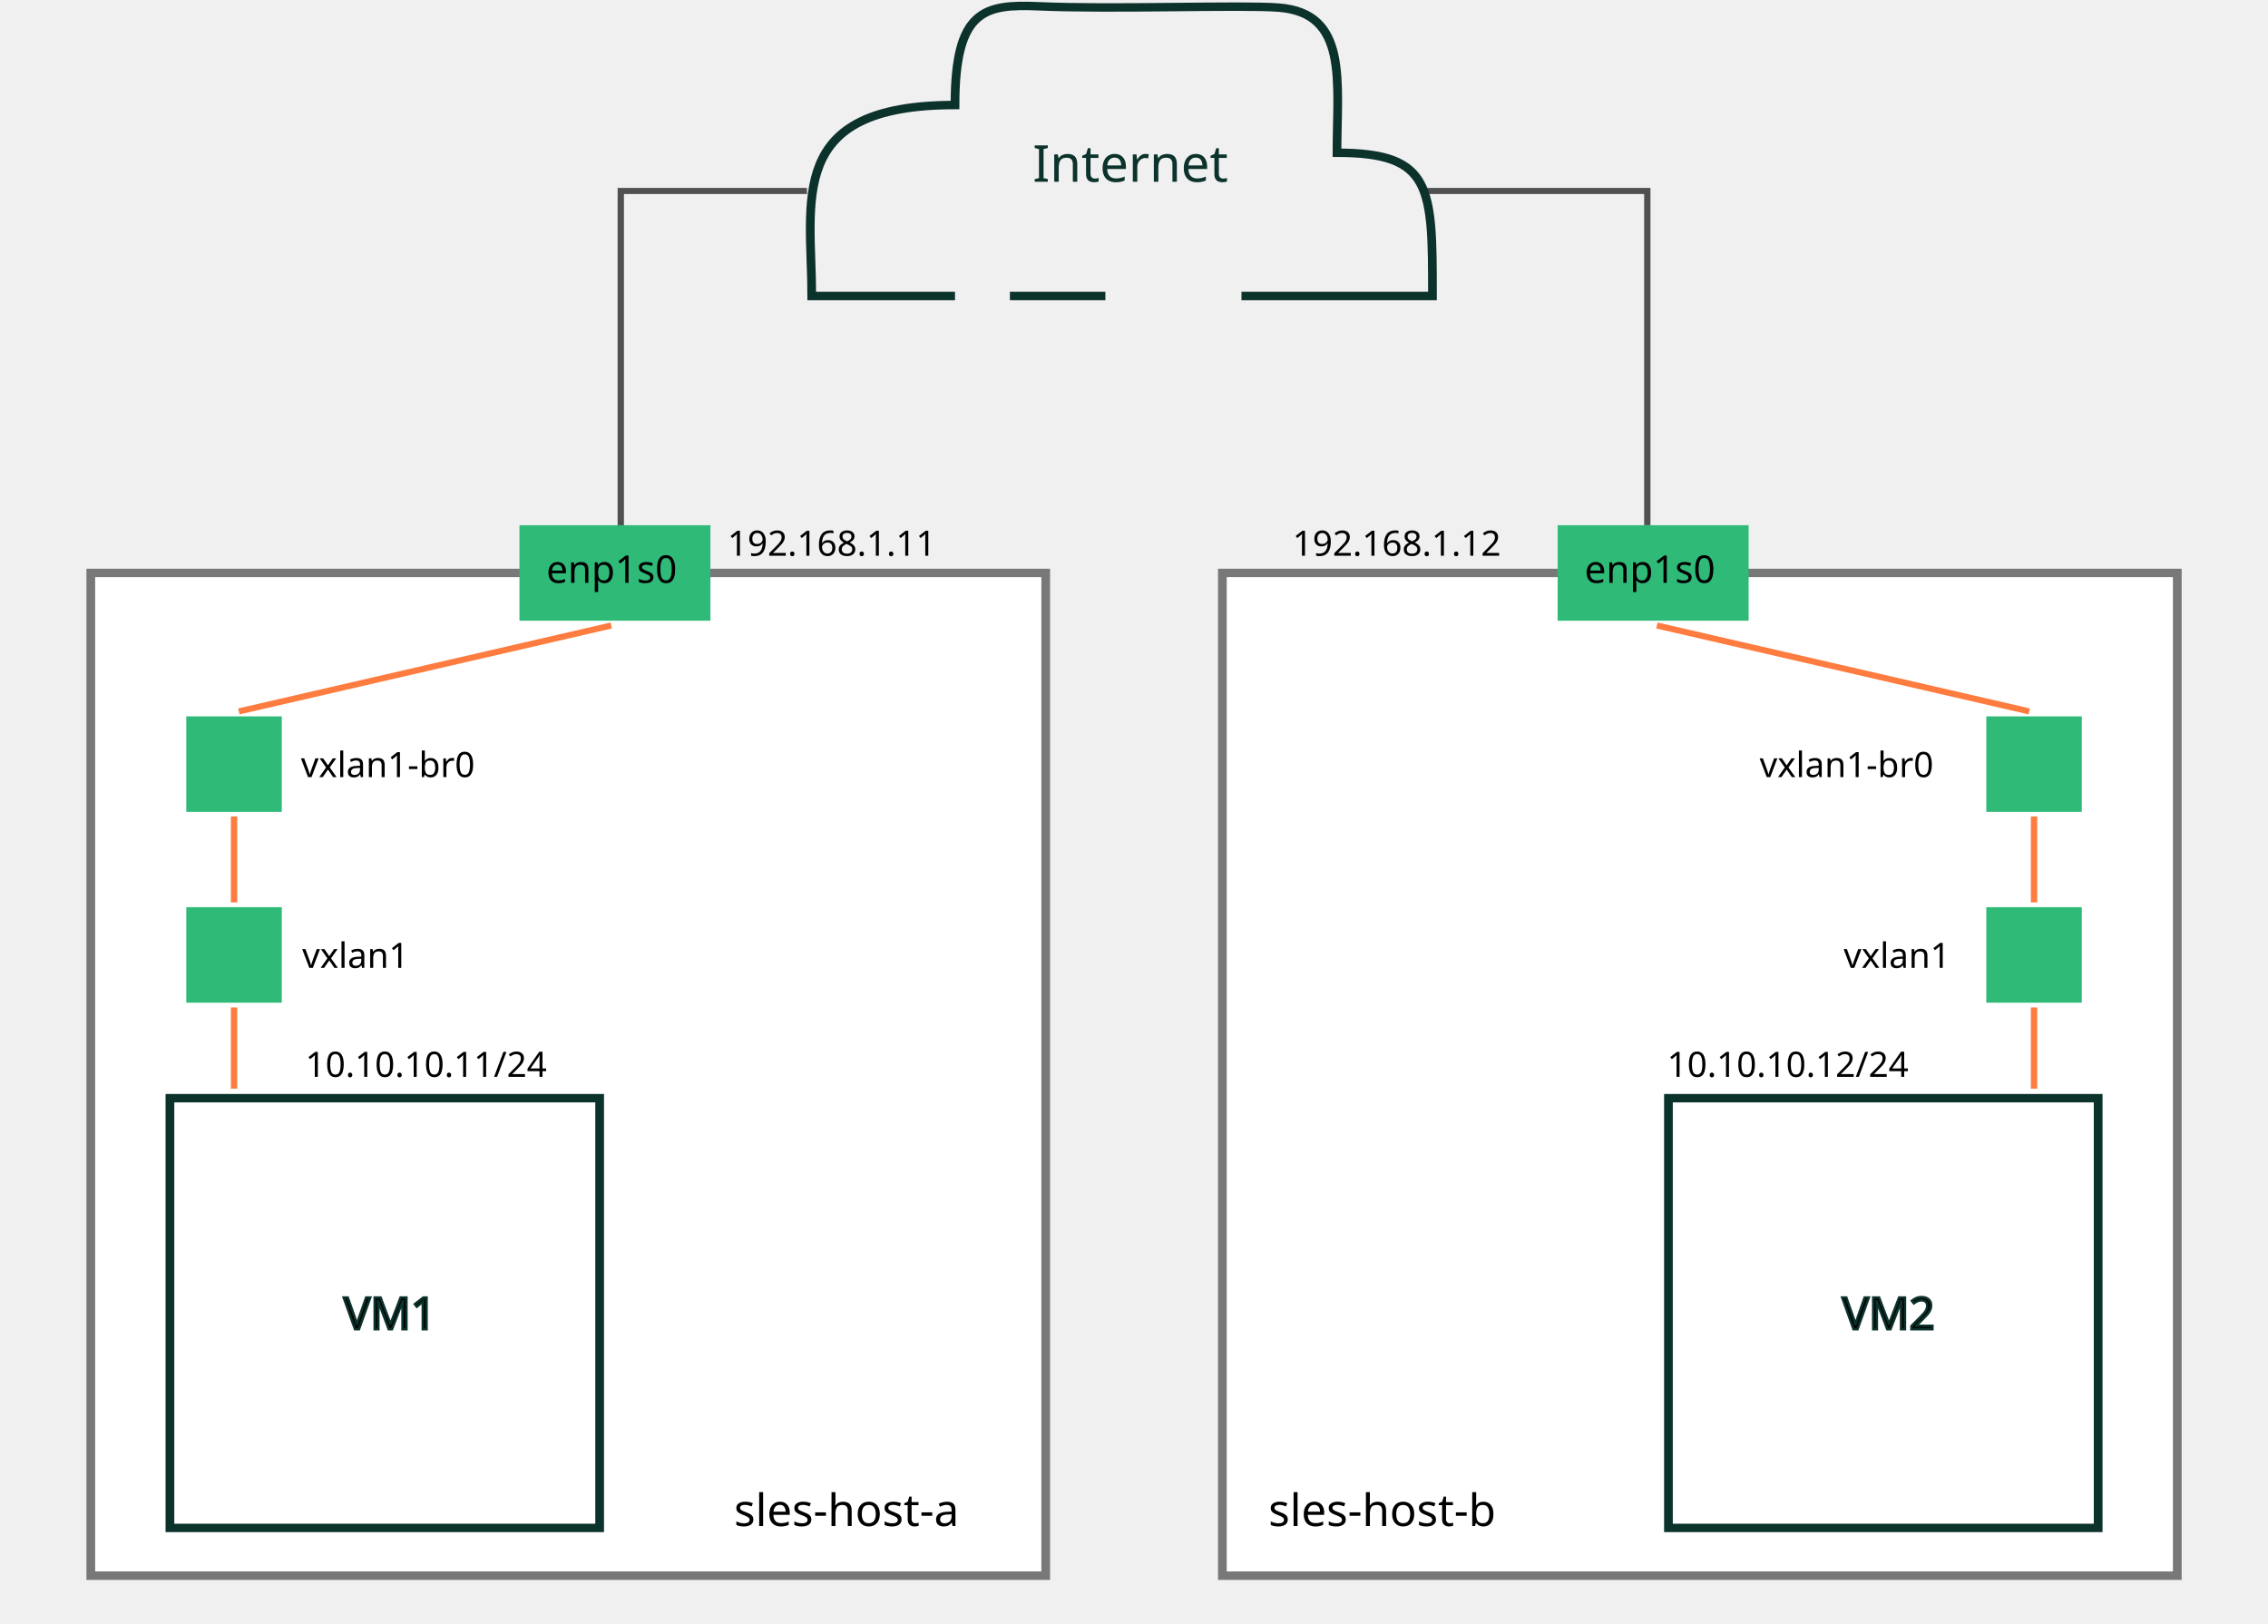
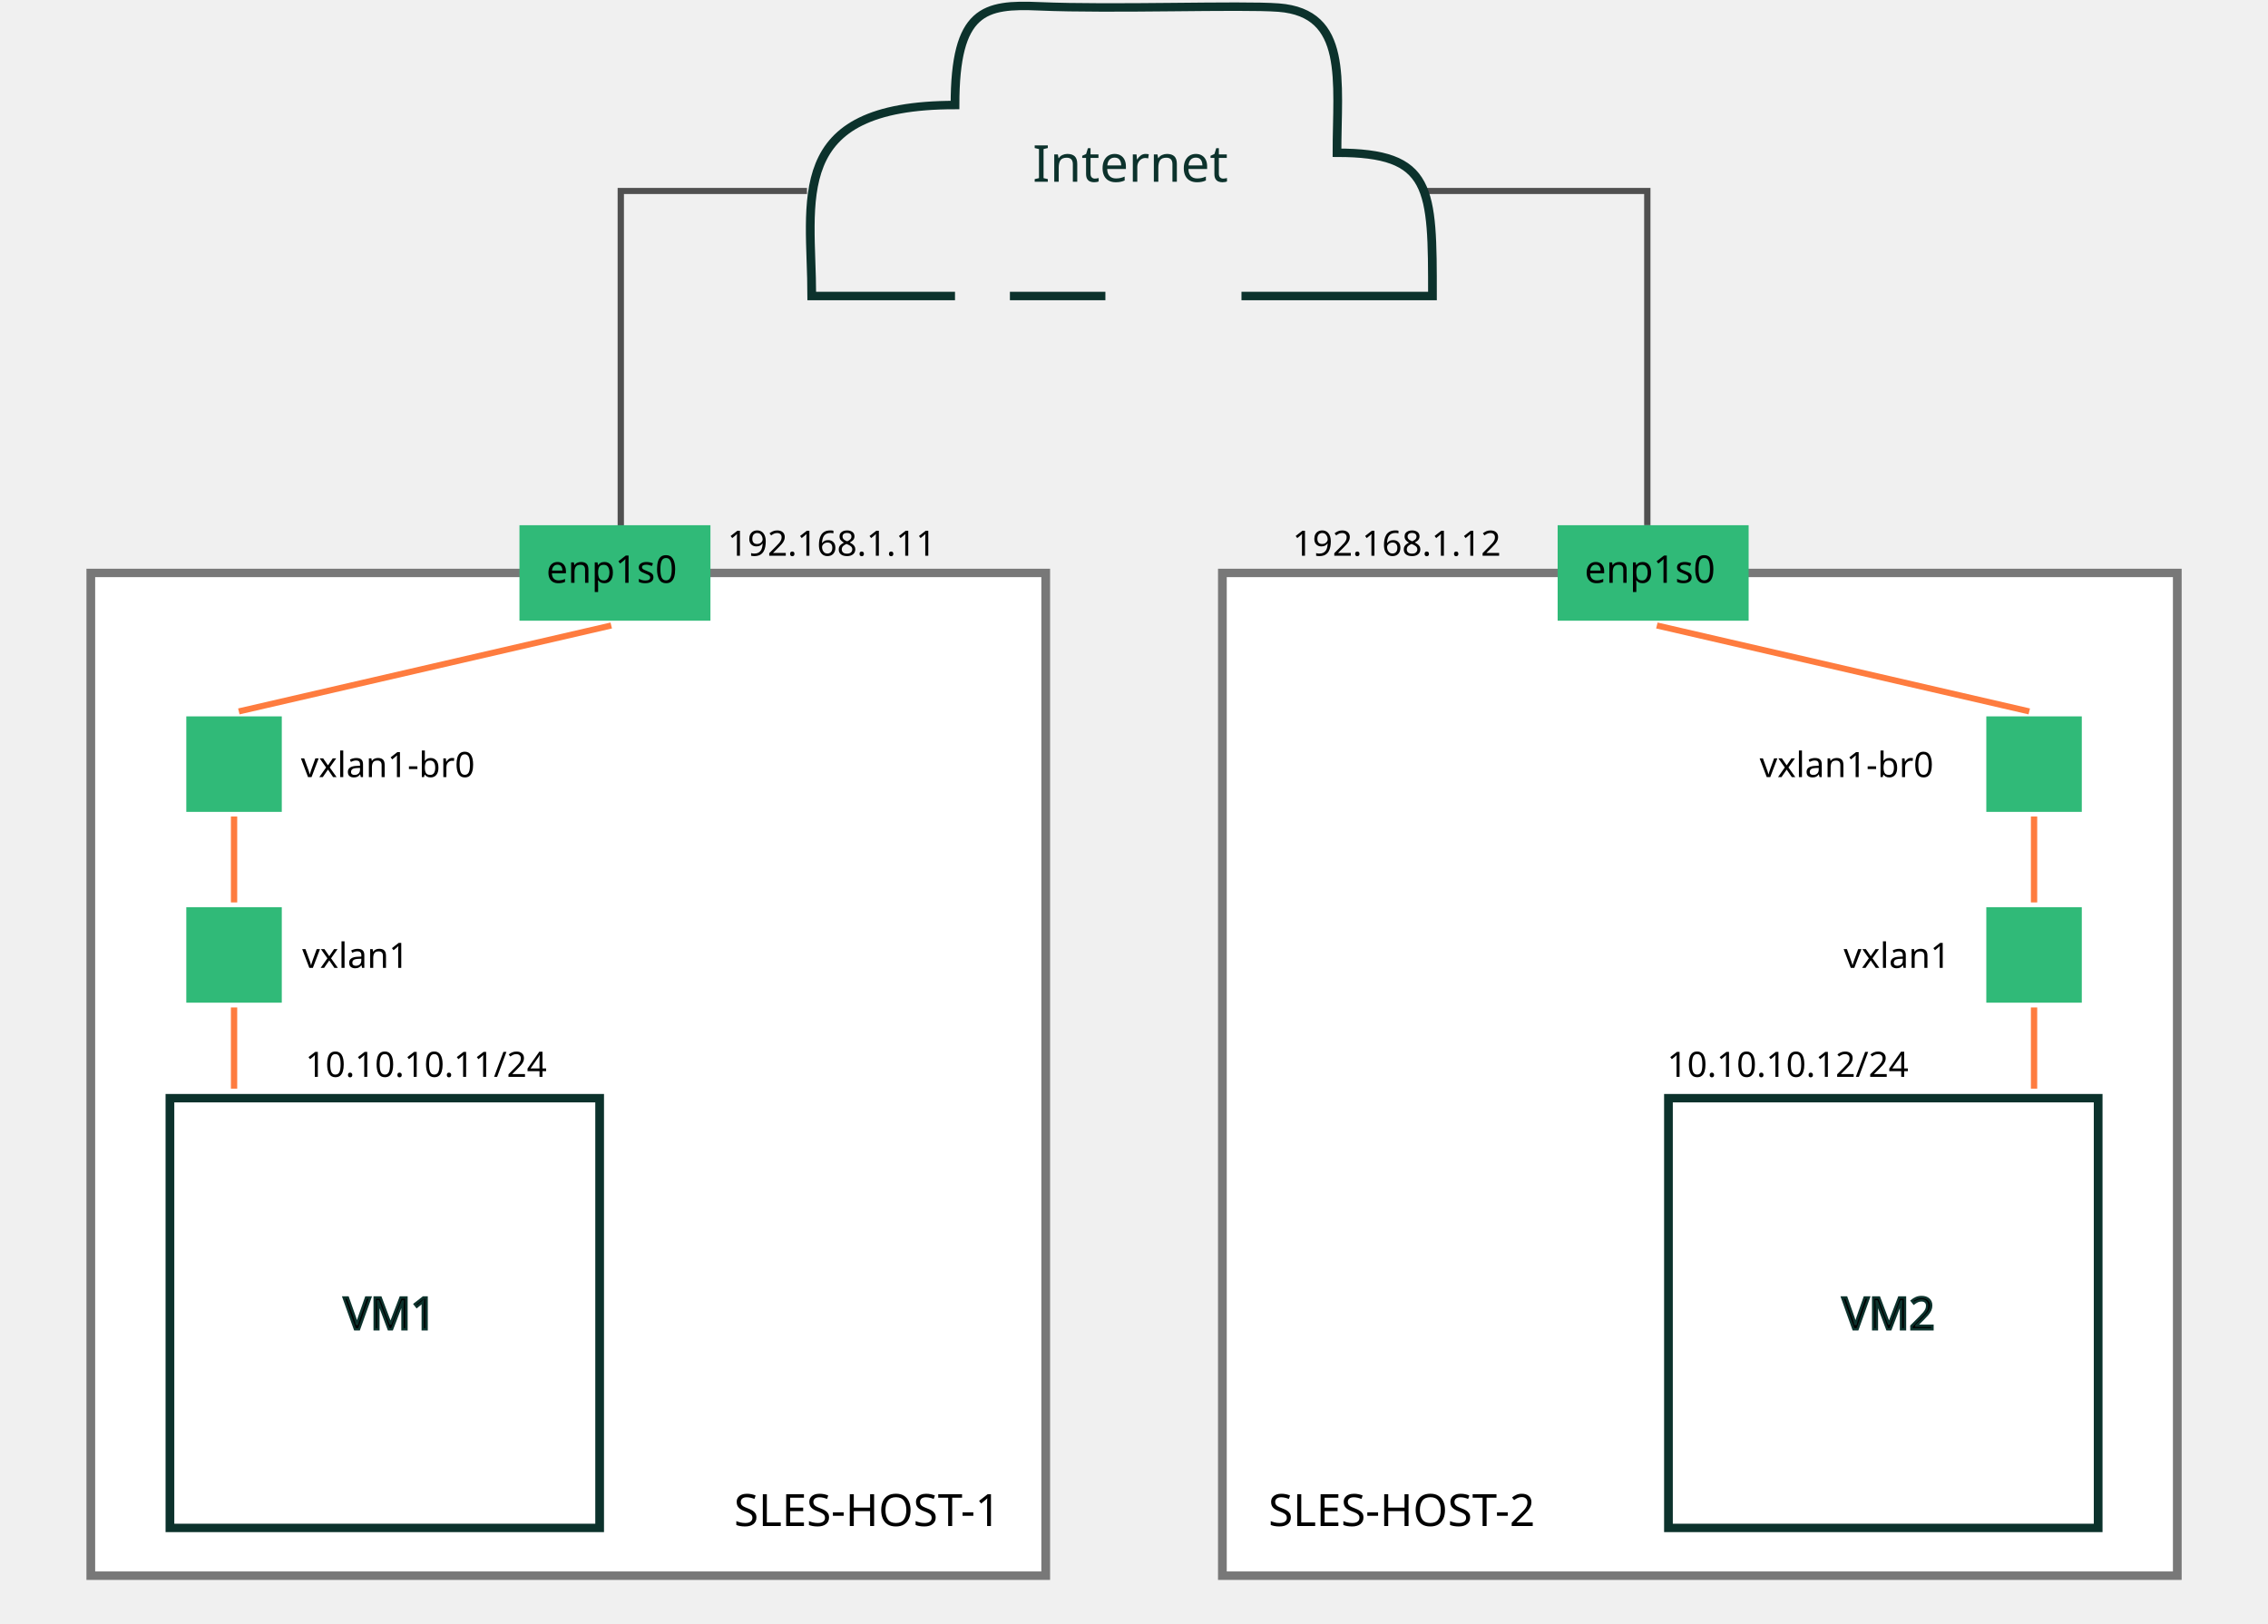
<svg xmlns="http://www.w3.org/2000/svg" width="950" height="680" viewBox="0 0 251.35 179.92" version="1.1" id="svg8">
+   <defs id="defs182" />
  <g id="layer1" display="inline">
    <g id="g1837" transform="matrix(.22927 0 0 .22172 102.76 -5.78)" display="inline">
      <g id="Layer_1">
        <g id="g1287" transform="translate(-2.3)">
          <g id="g1119">
            <path d="m-148.14 336.3-184.64 47.74" id="path1110" fill="#fe7c3f" stroke="#fe7c3f" stroke-width="3.05" stroke-linecap="butt" stroke-linejoin="miter" stroke-miterlimit="4" stroke-dasharray="none" stroke-opacity="1" />
            <path d="M-332.78 434.16v45.34" id="path1112" fill="#fe7c3f" stroke="#fe7c3f" stroke-width="3.05" stroke-linecap="butt" stroke-linejoin="miter" stroke-miterlimit="4" stroke-dasharray="none" stroke-opacity="1" />
            <path d="M-332.78 527.24v45.34" id="path1114" fill="#fe7c3f" stroke="#fe7c3f" stroke-width="3.05" stroke-linecap="butt" stroke-linejoin="miter" stroke-miterlimit="4" stroke-dasharray="none" stroke-opacity="1" />
          </g>
        </g>
        <g id="g1287-3" transform="matrix(-1 0 0 1 202.25 0)">
          <g id="g1119-4">
            <path d="m-148.14 336.3-184.64 47.74" id="path1110-6" fill="#fe7c3f" stroke="#fe7c3f" stroke-width="3.05" stroke-linecap="butt" stroke-linejoin="miter" stroke-miterlimit="4" stroke-dasharray="none" stroke-opacity="1" />
            <path d="M-332.78 431.77v47.73" id="path1112-9" fill="#fe7c3f" stroke="#fe7c3f" stroke-width="3.05" stroke-linecap="butt" stroke-linejoin="miter" stroke-miterlimit="4" stroke-dasharray="none" stroke-opacity="1" />
            <path d="M-332.78 527.24v45.34" id="path1114-4" fill="#fe7c3f" stroke="#fe7c3f" stroke-width="3.05" stroke-linecap="butt" stroke-linejoin="miter" stroke-miterlimit="4" stroke-dasharray="none" stroke-opacity="1" />
          </g>
        </g>
        <path d="M-148.14 290.96V121.52h90.01" id="path1437" fill="none" stroke="#505050" stroke-width="3.05" stroke-linecap="butt" stroke-linejoin="miter" stroke-miterlimit="4" stroke-dasharray="none" stroke-opacity="1" />
        <path d="M239.6 121.52h108.48v167.06" id="path1439" fill="none" stroke="#505050" stroke-width="3.05" stroke-linecap="butt" stroke-linejoin="miter" stroke-miterlimit="4" stroke-dasharray="none" stroke-opacity="1" />
      </g>
    </g>
  </g>
  <g id="g1571" display="inline">
-     <g id="g1569" transform="matrix(.22927 0 0 .22172 102.76 -5.78)" display="inline">
-       <g id="g1565">
-         <text xml:space="preserve" style="line-height:1.25;-inkscape-font-specification:'Poppins, Medium'" x="51.82" y="114.97" id="text1457" transform="scale(.9834 1.01688)" font-weight="500" font-size="25.03" font-family="Poppins" letter-spacing="0" stroke-width="4.22" stroke-miterlimit="7" stroke-dasharray="none">
-           <tspan id="tspan1455" x="51.82" y="114.97" style="-inkscape-font-specification:'Poppins Medium'" font-style="normal" font-variant="normal" font-weight="500" font-stretch="normal" font-size="25.03" font-family="Poppins" fill="#0c322c" stroke-width="4.22" stroke-miterlimit="7" stroke-dasharray="none">Internet</tspan>
-         </text>
-         <rect id="rect1465" width="461.6" height="501.18" x="-404.33" y="312.44" fill="#fff" stroke="#787878" stroke-width="4.22" stroke-linecap="round" stroke-miterlimit="7" stroke-dasharray="none" stroke-opacity="1" paint-order="markers fill stroke" stop-color="#000" />
-         <text xml:space="preserve" style="line-height:1.25;-inkscape-font-specification:'Poppins, Medium'" x="-94.97" y="775.71" id="text1469" transform="scale(.9834 1.01688)" font-weight="500" font-size="21.91" font-family="Poppins" letter-spacing="0" stroke-width="1.17">
-           <tspan id="tspan1467" x="-94.97" y="775.71" font-size="21.91" stroke-width="1.17">sles-host-a</tspan>
-         </text>
-         <rect id="rect1471" width="92.32" height="47.73" x="-197.12" y="288.58" fill="#30ba78" stroke="none" stroke-width="4.22" stroke-linecap="round" stroke-miterlimit="7" stroke-dasharray="none" stroke-opacity="1" paint-order="markers fill stroke" stop-color="#000" />
-         <rect id="rect1473" width="46.16" height="47.73" x="-358.17" y="384.13" fill="#30ba78" stroke="none" stroke-width="4.22" stroke-linecap="round" stroke-miterlimit="7" stroke-dasharray="none" stroke-opacity="1" paint-order="markers fill stroke" stop-color="#000" />
-         <rect id="rect1475" width="46.16" height="47.73" x="-358.17" y="479.5" fill="#30ba78" stroke="none" stroke-width="4.22" stroke-linecap="round" stroke-miterlimit="7" stroke-dasharray="none" stroke-opacity="1" paint-order="markers fill stroke" stop-color="#000" />
-         <g id="g1483" transform="translate(-2.3)">
-           <path d="m-150.45 338.7-180.02 42.95" id="path1477" fill="#fe7c3f" stroke="#fe7c3f" stroke-width="3.05" stroke-linecap="butt" stroke-linejoin="miter" stroke-miterlimit="4" stroke-dasharray="none" stroke-opacity="1" />
-           <path d="M-332.78 434.16v42.96" id="path1479" fill="#fe7c3f" stroke="#fe7c3f" stroke-width="3.05" stroke-linecap="butt" stroke-linejoin="miter" stroke-miterlimit="4" stroke-dasharray="none" stroke-opacity="1" />
-           <path d="M-332.78 529.62v40.58" id="path1481" fill="#fe7c3f" stroke="#fe7c3f" stroke-width="3.05" stroke-linecap="butt" stroke-linejoin="miter" stroke-miterlimit="4" stroke-dasharray="none" stroke-opacity="1" />
-         </g>
-         <rect id="rect1485" width="207.72" height="214.79" x="-366.08" y="574.97" fill="none" stroke="#0c322c" stroke-width="4.22" stroke-linecap="round" stroke-miterlimit="7" stroke-dasharray="none" stroke-opacity="1" paint-order="markers fill stroke" stop-color="#000" />
-         <text xml:space="preserve" style="line-height:1.25;-inkscape-font-specification:'Poppins, Medium'" x="-286.89" y="679.02" id="text1489" transform="scale(.9834 1.01688)" font-weight="500" font-size="21.91" font-family="Poppins" letter-spacing="0" stroke-width="1.17">
-           <tspan id="tspan1487" x="-286.89" y="679.02" font-size="21.91" stroke="#0c322c" stroke-width="1.17">VM1</tspan>
-         </text>
-         <text xml:space="preserve" style="line-height:1.25;-inkscape-font-specification:'Poppins, Medium'" x="-187.23" y="312.12" id="text1493" transform="scale(.9834 1.01688)" font-weight="500" font-size="18.78" font-family="Poppins" letter-spacing="0" stroke-width="1.17">
-           <tspan id="tspan1491" x="-187.23" y="312.12" style="-inkscape-font-specification:'Roboto Mono Medium'" font-style="normal" font-variant="normal" font-weight="500" font-stretch="normal" font-size="18.78" font-family="Roboto Mono" stroke-width="1.17">enp1s0</tspan>
-         </text>
-         <text xml:space="preserve" style="line-height:1.25;-inkscape-font-specification:'Poppins, Medium'" x="-305.67" y="554.94" id="text1497" transform="scale(.9834 1.01688)" font-weight="500" font-size="17.21" font-family="Poppins" letter-spacing="0" stroke-width="1.17">
-           <tspan id="tspan1495" x="-305.67" y="554.94" style="-inkscape-font-specification:'Roboto Mono Medium'" font-style="normal" font-variant="normal" font-weight="500" font-stretch="normal" font-size="17.21" font-family="Roboto Mono" stroke-width="1.17">10.10.10.11/24</tspan>
-         </text>
-         <text xml:space="preserve" style="line-height:1.25;-inkscape-font-specification:'Poppins, Medium'" x="-98.18" y="298.8" id="text1501" transform="scale(.9834 1.01688)" font-weight="500" font-size="17.21" font-family="Poppins" letter-spacing="0" stroke-width="1.17">
-           <tspan id="tspan1499" x="-98.18" y="298.8" style="-inkscape-font-specification:'Roboto Mono Medium'" font-style="normal" font-variant="normal" font-weight="500" font-stretch="normal" font-size="17.21" font-family="Roboto Mono" stroke-width="1.17">192.168.1.11</tspan>
-         </text>
-         <text xml:space="preserve" style="line-height:1.25;-inkscape-font-specification:'Poppins, Medium'" x="-307.24" y="501.38" id="text1505" transform="scale(.9834 1.01688)" font-weight="500" font-size="17.21" font-family="Poppins" letter-spacing="0" stroke-width="1.17">
-           <tspan id="tspan1503" x="-307.24" y="501.38" style="-inkscape-font-specification:'Roboto Mono Medium'" font-style="normal" font-variant="normal" font-weight="500" font-stretch="normal" font-size="17.21" font-family="Roboto Mono" stroke-width="1.17">vxlan1</tspan>
-         </text>
-         <text xml:space="preserve" style="line-height:1.25;-inkscape-font-specification:'Poppins, Medium'" x="-307.88" y="407.59" id="text1509" transform="scale(.9834 1.01688)" font-weight="500" font-size="17.21" font-family="Poppins" letter-spacing="0" stroke-width="1.17">
-           <tspan id="tspan1507" x="-307.88" y="407.59" style="-inkscape-font-specification:'Roboto Mono Medium'" font-style="normal" font-variant="normal" font-weight="500" font-stretch="normal" font-size="17.21" font-family="'Roboto Mono'" stroke-width="1.17">vxlan1-br0</tspan>
-         </text>
-         <rect id="rect1513" width="461.6" height="501.18" x="-604.27" y="312.44" transform="scale(-1 1)" fill="#fff" stroke="#787878" stroke-width="4.22" stroke-linecap="round" stroke-miterlimit="7" stroke-dasharray="none" stroke-opacity="1" paint-order="markers fill stroke" stop-color="#000" />
-         <text xml:space="preserve" style="line-height:1.25;-inkscape-font-specification:'Poppins, Medium'" x="167.73" y="775.71" id="text1517" transform="scale(.9834 1.01688)" font-weight="500" font-size="21.91" font-family="Poppins" letter-spacing="0" stroke-width="1.17">
-           <tspan id="tspan1515" x="167.73" y="775.71" font-size="21.91" stroke-width="1.17">sles-host-b</tspan>
-         </text>
-         <rect id="rect1519" width="92.32" height="47.73" x="-397.06" y="288.58" transform="scale(-1 1)" fill="#30ba78" stroke="none" stroke-width="4.22" stroke-linecap="round" stroke-miterlimit="7" stroke-dasharray="none" stroke-opacity="1" paint-order="markers fill stroke" stop-color="#000" />
-         <rect id="rect1521" width="46.16" height="47.73" x="-558.11" y="384.13" transform="scale(-1 1)" fill="#30ba78" stroke="none" stroke-width="4.22" stroke-linecap="round" stroke-miterlimit="7" stroke-dasharray="none" stroke-opacity="1" paint-order="markers fill stroke" stop-color="#000" />
-         <rect id="rect1523" width="46.16" height="47.73" x="-558.11" y="479.5" transform="scale(-1 1)" fill="#30ba78" stroke="none" stroke-width="4.22" stroke-linecap="round" stroke-miterlimit="7" stroke-dasharray="none" stroke-opacity="1" paint-order="markers fill stroke" stop-color="#000" />
-         <g id="g1531" transform="matrix(-1 0 0 1 202.25 0)">
-           <path d="m-150.45 338.7-180.02 42.95" id="path1525" fill="#fe7c3f" stroke="#fe7c3f" stroke-width="3.05" stroke-linecap="butt" stroke-linejoin="miter" stroke-miterlimit="4" stroke-dasharray="none" stroke-opacity="1" />
-           <path d="M-332.78 434.16v42.96" id="path1527" fill="#fe7c3f" stroke="#fe7c3f" stroke-width="3.05" stroke-linecap="butt" stroke-linejoin="miter" stroke-miterlimit="4" stroke-dasharray="none" stroke-opacity="1" />
-           <path d="M-332.78 529.62v40.58" id="path1529" fill="#fe7c3f" stroke="#fe7c3f" stroke-width="3.05" stroke-linecap="butt" stroke-linejoin="miter" stroke-miterlimit="4" stroke-dasharray="none" stroke-opacity="1" />
-         </g>
-         <rect id="rect1533" width="207.72" height="214.79" x="-566.02" y="574.97" transform="scale(-1 1)" fill="none" stroke="#0c322c" stroke-width="4.22" stroke-linecap="round" stroke-miterlimit="7" stroke-dasharray="none" stroke-opacity="1" paint-order="markers fill stroke" stop-color="#000" />
-         <text xml:space="preserve" style="line-height:1.25;-inkscape-font-specification:'Poppins, Medium'" x="449.72" y="679.02" id="text1537" transform="scale(.9834 1.01688)" font-weight="500" font-size="21.91" font-family="Poppins" letter-spacing="0" stroke-width="1.17">
-           <tspan id="tspan1535" x="449.72" y="679.02" font-size="21.91" stroke="#0c322c" stroke-width="1.17">VM2</tspan>
-         </text>
-         <text xml:space="preserve" style="line-height:1.25;-inkscape-font-specification:'Poppins, Medium'" x="323.11" y="312.12" id="text1541" transform="scale(.9834 1.01688)" font-weight="500" font-size="18.78" font-family="Poppins" letter-spacing="0" stroke-width="1.17">
-           <tspan id="tspan1539" x="323.11" y="312.12" style="-inkscape-font-specification:'Roboto Mono Medium'" font-style="normal" font-variant="normal" font-weight="500" font-stretch="normal" font-size="18.78" font-family="Roboto Mono" stroke-width="1.17">enp1s0</tspan>
-         </text>
-         <text xml:space="preserve" style="line-height:1.25;-inkscape-font-specification:'Poppins, Medium'" x="363.7" y="554.94" id="text1545" transform="scale(.9834 1.01688)" font-weight="500" font-size="17.21" font-family="Poppins" letter-spacing="0" stroke-width="1.17">
-           <tspan id="tspan1543" x="363.7" y="554.94" style="-inkscape-font-specification:'Roboto Mono Medium'" font-style="normal" font-variant="normal" font-weight="500" font-stretch="normal" font-size="17.21" font-family="Roboto Mono" stroke-width="1.17">10.10.10.12/24</tspan>
-         </text>
-         <text xml:space="preserve" style="line-height:1.25;-inkscape-font-specification:'Poppins, Medium'" x="179.57" y="298.8" id="text1549" transform="scale(.9834 1.01688)" font-weight="500" font-size="17.21" font-family="Poppins" letter-spacing="0" stroke-width="1.17">
-           <tspan id="tspan1547" x="179.57" y="298.8" style="-inkscape-font-specification:'Roboto Mono Medium'" font-style="normal" font-variant="normal" font-weight="500" font-stretch="normal" font-size="17.21" font-family="Roboto Mono" stroke-width="1.17">192.168.1.12</tspan>
-         </text>
-         <text xml:space="preserve" style="line-height:1.25;-inkscape-font-specification:'Poppins, Medium'" x="450.47" y="501.38" id="text1553" transform="scale(.9834 1.01688)" font-weight="500" font-size="17.21" font-family="Poppins" letter-spacing="0" stroke-width="1.17">
-           <tspan id="tspan1551" x="450.47" y="501.38" style="-inkscape-font-specification:'Roboto Mono Medium'" font-style="normal" font-variant="normal" font-weight="500" font-stretch="normal" font-size="17.21" font-family="Roboto Mono" stroke-width="1.17">vxlan1</tspan>
-         </text>
-         <text xml:space="preserve" style="line-height:1.25;-inkscape-font-specification:'Poppins, Medium'" x="409.16" y="407.59" id="text1557" transform="scale(.9834 1.01688)" font-weight="500" font-size="17.21" font-family="Poppins" letter-spacing="0" stroke-width="1.17">
-           <tspan id="tspan1555" x="409.16" y="407.59" style="-inkscape-font-specification:'Roboto Mono Medium'" font-style="normal" font-variant="normal" font-weight="500" font-stretch="normal" font-size="17.21" font-family="'Roboto Mono'" stroke-width="1.17">vxlan1-br0</tspan>
-         </text>
-         <path d="M13.42 174.02h-69.24c0-47.73-12.9-95.46 69.24-95.46 0-47.73 14.26-50.52 40.62-49.34 35.54 1.6 97.86-.78 115.83.65 33.86 2.7 28.2 36.72 28.2 72.55 46.15 0 46.15 17.3 46.15 71.6H151.9" id="path2511" fill="none" stroke="#0c322c" stroke-width="4.22" stroke-linecap="butt" stroke-linejoin="miter" stroke-miterlimit="4" stroke-dasharray="none" stroke-opacity="1" />
-         <path d="M39.96 174.02h46.16" id="path2513" fill="none" stroke="#0c322c" stroke-width="4.22" stroke-linecap="butt" stroke-linejoin="miter" stroke-miterlimit="4" stroke-dasharray="none" stroke-opacity="1" />
+     <g id="g1565" transform="matrix(0.22927,0,0,0.22172,102.76,-5.78)">
+       <text xml:space="preserve" style="line-height:1.25;-inkscape-font-specification:'Poppins, Medium'" x="51.82" y="114.97" id="text1457" transform="scale(0.9834,1.01688)" font-weight="500" font-size="25.03px" font-family="Poppins" letter-spacing="0" stroke-width="4.22" stroke-miterlimit="7" stroke-dasharray="none">
+         <tspan id="tspan1455" x="51.82" y="114.97" style="-inkscape-font-specification:'Poppins Medium'" font-style="normal" font-variant="normal" font-weight="500" font-stretch="normal" font-size="25.03px" font-family="Poppins" fill="#0c322c" stroke-width="4.22" stroke-miterlimit="7" stroke-dasharray="none">Internet</tspan>
+       </text>
+       <rect id="rect1465" width="461.6" height="501.18" x="-404.33" y="312.44" fill="#ffffff" stroke="#787878" stroke-width="4.22" stroke-linecap="round" stroke-miterlimit="7" stroke-dasharray="none" stroke-opacity="1" paint-order="markers fill stroke" stop-color="#000000" />
+       <text xml:space="preserve" style="line-height:1.25;-inkscape-font-specification:'Poppins, Medium'" x="-94.97" y="775.71" id="text1469" transform="scale(0.9834,1.01688)" font-weight="500" font-size="21.91px" font-family="Poppins" letter-spacing="0" stroke-width="1.17">
+         <tspan id="tspan1467" x="-94.97" y="775.71" font-size="21.91px" stroke-width="1.17">SLES-HOST-1</tspan>
+       </text>
+       <rect id="rect1471" width="92.32" height="47.73" x="-197.12" y="288.58" fill="#30ba78" stroke="none" stroke-width="4.22" stroke-linecap="round" stroke-miterlimit="7" stroke-dasharray="none" stroke-opacity="1" paint-order="markers fill stroke" stop-color="#000000" />
+       <rect id="rect1473" width="46.16" height="47.73" x="-358.17" y="384.13" fill="#30ba78" stroke="none" stroke-width="4.22" stroke-linecap="round" stroke-miterlimit="7" stroke-dasharray="none" stroke-opacity="1" paint-order="markers fill stroke" stop-color="#000000" />
+       <rect id="rect1475" width="46.16" height="47.73" x="-358.17" y="479.5" fill="#30ba78" stroke="none" stroke-width="4.22" stroke-linecap="round" stroke-miterlimit="7" stroke-dasharray="none" stroke-opacity="1" paint-order="markers fill stroke" stop-color="#000000" />
+       <g id="g1483" transform="translate(-2.3)">
+         <path d="m -150.45,338.7 -180.02,42.95" id="path1477" fill="#fe7c3f" stroke="#fe7c3f" stroke-width="3.05" stroke-linecap="butt" stroke-linejoin="miter" stroke-miterlimit="4" stroke-dasharray="none" stroke-opacity="1" />
+         <path d="m -332.78,434.16 v 42.96" id="path1479" fill="#fe7c3f" stroke="#fe7c3f" stroke-width="3.05" stroke-linecap="butt" stroke-linejoin="miter" stroke-miterlimit="4" stroke-dasharray="none" stroke-opacity="1" />
+         <path d="M -332.78,529.62 V 570.2" id="path1481" fill="#fe7c3f" stroke="#fe7c3f" stroke-width="3.05" stroke-linecap="butt" stroke-linejoin="miter" stroke-miterlimit="4" stroke-dasharray="none" stroke-opacity="1" />
      </g>
+       <rect id="rect1485" width="207.72" height="214.79" x="-366.08" y="574.97" fill="none" stroke="#0c322c" stroke-width="4.22" stroke-linecap="round" stroke-miterlimit="7" stroke-dasharray="none" stroke-opacity="1" paint-order="markers fill stroke" stop-color="#000000" />
+       <text xml:space="preserve" style="line-height:1.25;-inkscape-font-specification:'Poppins, Medium'" x="-286.89" y="679.02" id="text1489" transform="scale(0.9834,1.01688)" font-weight="500" font-size="21.91px" font-family="Poppins" letter-spacing="0" stroke-width="1.17">
+         <tspan id="tspan1487" x="-286.89" y="679.02" font-size="21.91px" stroke="#0c322c" stroke-width="1.17">VM1</tspan>
+       </text>
+       <text xml:space="preserve" style="line-height:1.25;-inkscape-font-specification:'Poppins, Medium'" x="-187.23" y="312.12" id="text1493" transform="scale(0.9834,1.01688)" font-weight="500" font-size="18.78px" font-family="Poppins" letter-spacing="0" stroke-width="1.17">
+         <tspan id="tspan1491" x="-187.23" y="312.12" style="-inkscape-font-specification:'Roboto Mono Medium'" font-style="normal" font-variant="normal" font-weight="500" font-stretch="normal" font-size="18.78px" font-family="'Roboto Mono'" stroke-width="1.17">enp1s0</tspan>
+       </text>
+       <text xml:space="preserve" style="line-height:1.25;-inkscape-font-specification:'Poppins, Medium'" x="-305.67" y="554.94" id="text1497" transform="scale(0.9834,1.01688)" font-weight="500" font-size="17.21px" font-family="Poppins" letter-spacing="0" stroke-width="1.17">
+         <tspan id="tspan1495" x="-305.67" y="554.94" style="-inkscape-font-specification:'Roboto Mono Medium'" font-style="normal" font-variant="normal" font-weight="500" font-stretch="normal" font-size="17.21px" font-family="'Roboto Mono'" stroke-width="1.17">10.10.10.11/24</tspan>
+       </text>
+       <text xml:space="preserve" style="line-height:1.25;-inkscape-font-specification:'Poppins, Medium'" x="-98.18" y="298.8" id="text1501" transform="scale(0.9834,1.01688)" font-weight="500" font-size="17.21px" font-family="Poppins" letter-spacing="0" stroke-width="1.17">
+         <tspan id="tspan1499" x="-98.18" y="298.8" style="-inkscape-font-specification:'Roboto Mono Medium'" font-style="normal" font-variant="normal" font-weight="500" font-stretch="normal" font-size="17.21px" font-family="'Roboto Mono'" stroke-width="1.17">192.168.1.11</tspan>
+       </text>
+       <text xml:space="preserve" style="line-height:1.25;-inkscape-font-specification:'Poppins, Medium'" x="-307.24" y="501.38" id="text1505" transform="scale(0.9834,1.01688)" font-weight="500" font-size="17.21px" font-family="Poppins" letter-spacing="0" stroke-width="1.17">
+         <tspan id="tspan1503" x="-307.24" y="501.38" style="-inkscape-font-specification:'Roboto Mono Medium'" font-style="normal" font-variant="normal" font-weight="500" font-stretch="normal" font-size="17.21px" font-family="'Roboto Mono'" stroke-width="1.17">vxlan1</tspan>
+       </text>
+       <text xml:space="preserve" style="line-height:1.25;-inkscape-font-specification:'Poppins, Medium'" x="-307.88" y="407.59" id="text1509" transform="scale(0.9834,1.01688)" font-weight="500" font-size="17.21px" font-family="Poppins" letter-spacing="0" stroke-width="1.17">
+         <tspan id="tspan1507" x="-307.88" y="407.59" style="-inkscape-font-specification:'Roboto Mono Medium'" font-style="normal" font-variant="normal" font-weight="500" font-stretch="normal" font-size="17.21px" font-family="'Roboto Mono'" stroke-width="1.17">vxlan1-br0</tspan>
+       </text>
+       <rect id="rect1513" width="461.6" height="501.18" x="-604.27" y="312.44" transform="scale(-1,1)" fill="#ffffff" stroke="#787878" stroke-width="4.22" stroke-linecap="round" stroke-miterlimit="7" stroke-dasharray="none" stroke-opacity="1" paint-order="markers fill stroke" stop-color="#000000" />
+       <text xml:space="preserve" style="line-height:1.25;-inkscape-font-specification:'Poppins, Medium'" x="167.73" y="775.71" id="text1517" transform="scale(0.9834,1.01688)" font-weight="500" font-size="21.91px" font-family="Poppins" letter-spacing="0" stroke-width="1.17">
+         <tspan id="tspan1515" x="167.73" y="775.71" font-size="21.91px" stroke-width="1.17">SLES-HOST-2</tspan>
+       </text>
+       <rect id="rect1519" width="92.32" height="47.73" x="-397.06" y="288.58" transform="scale(-1,1)" fill="#30ba78" stroke="none" stroke-width="4.22" stroke-linecap="round" stroke-miterlimit="7" stroke-dasharray="none" stroke-opacity="1" paint-order="markers fill stroke" stop-color="#000000" />
+       <rect id="rect1521" width="46.16" height="47.73" x="-558.11" y="384.13" transform="scale(-1,1)" fill="#30ba78" stroke="none" stroke-width="4.22" stroke-linecap="round" stroke-miterlimit="7" stroke-dasharray="none" stroke-opacity="1" paint-order="markers fill stroke" stop-color="#000000" />
+       <rect id="rect1523" width="46.16" height="47.73" x="-558.11" y="479.5" transform="scale(-1,1)" fill="#30ba78" stroke="none" stroke-width="4.22" stroke-linecap="round" stroke-miterlimit="7" stroke-dasharray="none" stroke-opacity="1" paint-order="markers fill stroke" stop-color="#000000" />
+       <g id="g1531" transform="matrix(-1,0,0,1,202.25,0)">
+         <path d="m -150.45,338.7 -180.02,42.95" id="path1525" fill="#fe7c3f" stroke="#fe7c3f" stroke-width="3.05" stroke-linecap="butt" stroke-linejoin="miter" stroke-miterlimit="4" stroke-dasharray="none" stroke-opacity="1" />
+         <path d="m -332.78,434.16 v 42.96" id="path1527" fill="#fe7c3f" stroke="#fe7c3f" stroke-width="3.05" stroke-linecap="butt" stroke-linejoin="miter" stroke-miterlimit="4" stroke-dasharray="none" stroke-opacity="1" />
+         <path d="M -332.78,529.62 V 570.2" id="path1529" fill="#fe7c3f" stroke="#fe7c3f" stroke-width="3.05" stroke-linecap="butt" stroke-linejoin="miter" stroke-miterlimit="4" stroke-dasharray="none" stroke-opacity="1" />
+       </g>
+       <rect id="rect1533" width="207.72" height="214.79" x="-566.02" y="574.97" transform="scale(-1,1)" fill="none" stroke="#0c322c" stroke-width="4.22" stroke-linecap="round" stroke-miterlimit="7" stroke-dasharray="none" stroke-opacity="1" paint-order="markers fill stroke" stop-color="#000000" />
+       <text xml:space="preserve" style="line-height:1.25;-inkscape-font-specification:'Poppins, Medium'" x="449.72" y="679.02" id="text1537" transform="scale(0.9834,1.01688)" font-weight="500" font-size="21.91px" font-family="Poppins" letter-spacing="0" stroke-width="1.17">
+         <tspan id="tspan1535" x="449.72" y="679.02" font-size="21.91px" stroke="#0c322c" stroke-width="1.17">VM2</tspan>
+       </text>
+       <text xml:space="preserve" style="line-height:1.25;-inkscape-font-specification:'Poppins, Medium'" x="323.11" y="312.12" id="text1541" transform="scale(0.9834,1.01688)" font-weight="500" font-size="18.78px" font-family="Poppins" letter-spacing="0" stroke-width="1.17">
+         <tspan id="tspan1539" x="323.11" y="312.12" style="-inkscape-font-specification:'Roboto Mono Medium'" font-style="normal" font-variant="normal" font-weight="500" font-stretch="normal" font-size="18.78px" font-family="'Roboto Mono'" stroke-width="1.17">enp1s0</tspan>
+       </text>
+       <text xml:space="preserve" style="line-height:1.25;-inkscape-font-specification:'Poppins, Medium'" x="363.7" y="554.94" id="text1545" transform="scale(0.9834,1.01688)" font-weight="500" font-size="17.21px" font-family="Poppins" letter-spacing="0" stroke-width="1.17">
+         <tspan id="tspan1543" x="363.7" y="554.94" style="-inkscape-font-specification:'Roboto Mono Medium'" font-style="normal" font-variant="normal" font-weight="500" font-stretch="normal" font-size="17.21px" font-family="'Roboto Mono'" stroke-width="1.17">10.10.10.12/24</tspan>
+       </text>
+       <text xml:space="preserve" style="line-height:1.25;-inkscape-font-specification:'Poppins, Medium'" x="179.57" y="298.8" id="text1549" transform="scale(0.9834,1.01688)" font-weight="500" font-size="17.21px" font-family="Poppins" letter-spacing="0" stroke-width="1.17">
+         <tspan id="tspan1547" x="179.57" y="298.8" style="-inkscape-font-specification:'Roboto Mono Medium'" font-style="normal" font-variant="normal" font-weight="500" font-stretch="normal" font-size="17.21px" font-family="'Roboto Mono'" stroke-width="1.17">192.168.1.12</tspan>
+       </text>
+       <text xml:space="preserve" style="line-height:1.25;-inkscape-font-specification:'Poppins, Medium'" x="450.47" y="501.38" id="text1553" transform="scale(0.9834,1.01688)" font-weight="500" font-size="17.21px" font-family="Poppins" letter-spacing="0" stroke-width="1.17">
+         <tspan id="tspan1551" x="450.47" y="501.38" style="-inkscape-font-specification:'Roboto Mono Medium'" font-style="normal" font-variant="normal" font-weight="500" font-stretch="normal" font-size="17.21px" font-family="'Roboto Mono'" stroke-width="1.17">vxlan1</tspan>
+       </text>
+       <text xml:space="preserve" style="line-height:1.25;-inkscape-font-specification:'Poppins, Medium'" x="409.16" y="407.59" id="text1557" transform="scale(0.9834,1.01688)" font-weight="500" font-size="17.21px" font-family="Poppins" letter-spacing="0" stroke-width="1.17">
+         <tspan id="tspan1555" x="409.16" y="407.59" style="-inkscape-font-specification:'Roboto Mono Medium'" font-style="normal" font-variant="normal" font-weight="500" font-stretch="normal" font-size="17.21px" font-family="'Roboto Mono'" stroke-width="1.17">vxlan1-br0</tspan>
+       </text>
+       <path d="m 13.42,174.02 h -69.24 c 0,-47.73 -12.9,-95.46 69.24,-95.46 0,-47.73 14.26,-50.52 40.62,-49.34 35.54,1.6 97.86,-0.78 115.83,0.65 33.86,2.7 28.2,36.72 28.2,72.55 46.15,0 46.15,17.3 46.15,71.6 H 151.9" id="path2511" fill="none" stroke="#0c322c" stroke-width="4.22" stroke-linecap="butt" stroke-linejoin="miter" stroke-miterlimit="4" stroke-dasharray="none" stroke-opacity="1" />
+       <path d="M 39.96,174.02 H 86.12" id="path2513" fill="none" stroke="#0c322c" stroke-width="4.22" stroke-linecap="butt" stroke-linejoin="miter" stroke-miterlimit="4" stroke-dasharray="none" stroke-opacity="1" />
    </g>
  </g>
  <style type="text/css" id="style1804">
        .st0{fill:none;stroke:#0c322c;stroke-width:17;stroke-miterlimit:10}
    </style>
  <style type="text/css" id="style1804-9">
        .st0{fill:none;stroke:#0c322c;stroke-width:17;stroke-miterlimit:10}
    </style>
</svg>
